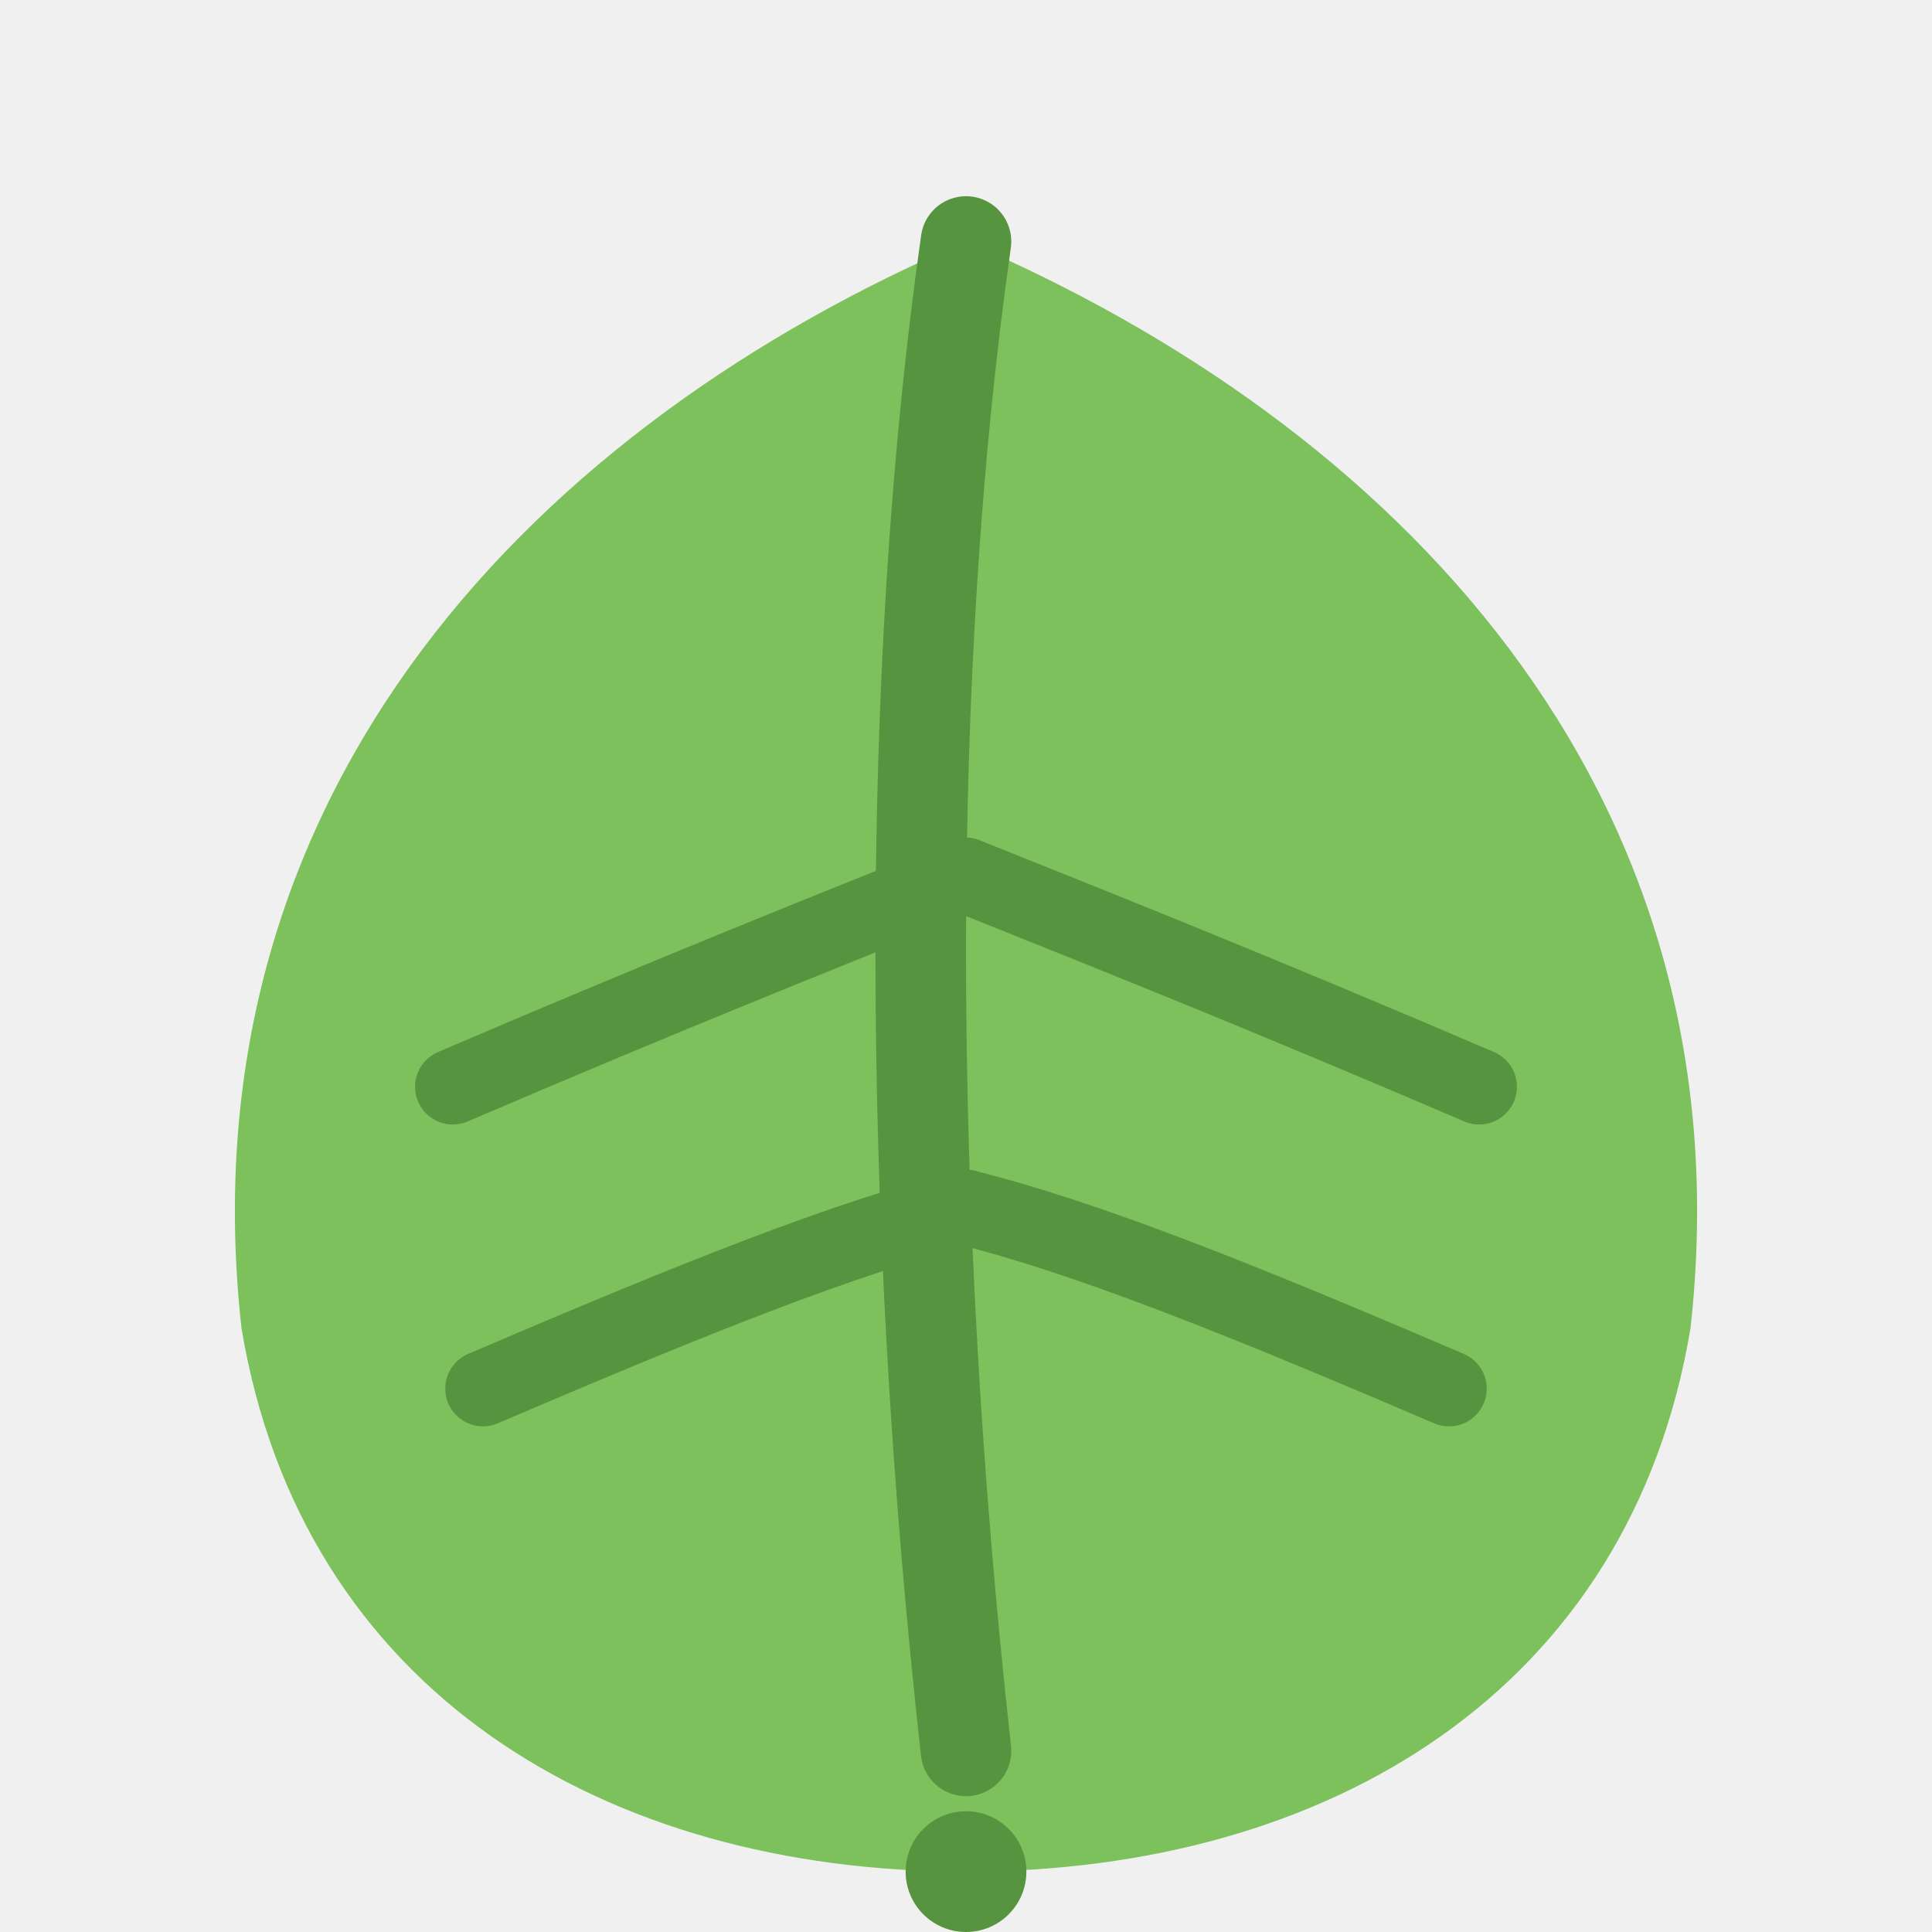
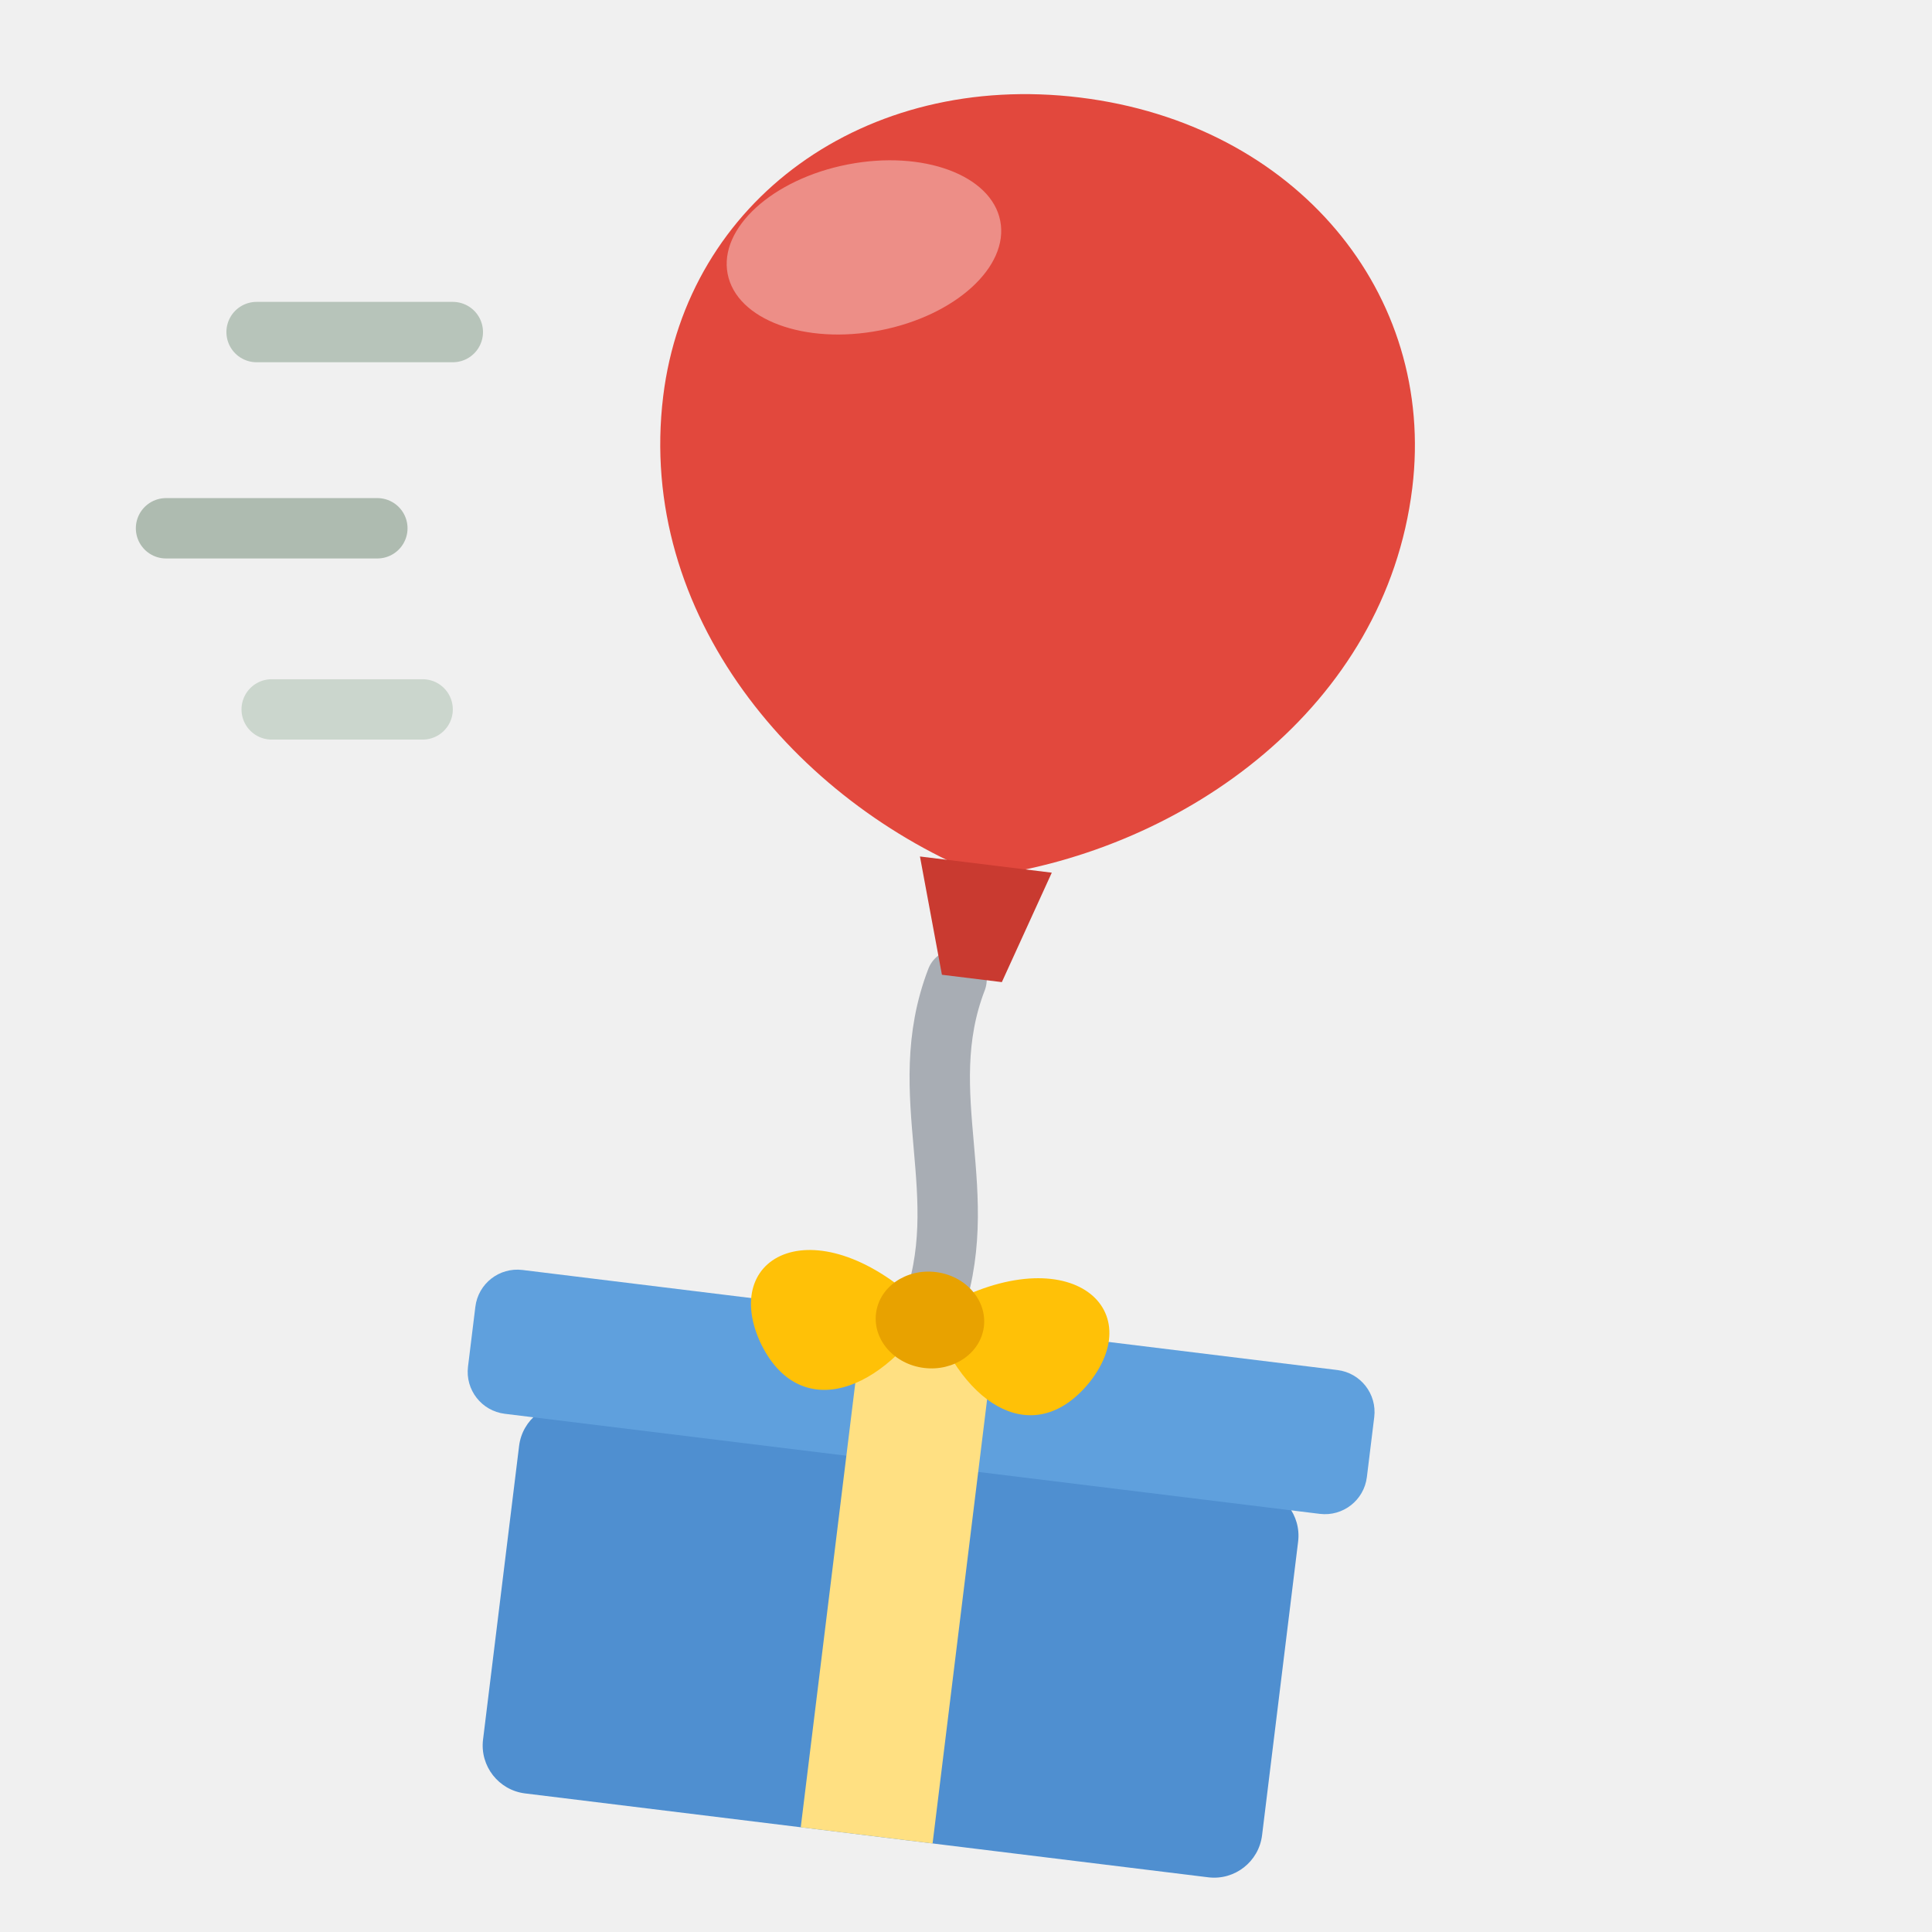
<svg xmlns="http://www.w3.org/2000/svg" viewBox="0 0 64 64">
-   <path d="M32 8 C18 14 6 26 8 44 C10 56 20 62 32 62 C44 62 54 56 56 44 C58 26 46 14 32 8 Z" fill="#7cc15c" />
-   <path d="M32 58 C30 40 30 22 32 8" fill="none" stroke="#57943f" stroke-width="3" stroke-linecap="round" />
-   <path d="M15 36 C22 33 27 31 32 29" fill="none" stroke="#57943f" stroke-width="2.5" stroke-linecap="round" />
-   <path d="M16 46 C23 43 28 41 32 40" fill="none" stroke="#57943f" stroke-width="2.5" stroke-linecap="round" />
-   <path d="M49 36 C42 33 37 31 32 29" fill="none" stroke="#57943f" stroke-width="2.5" stroke-linecap="round" />
-   <path d="M48 46 C41 43 36 41 32 40" fill="none" stroke="#57943f" stroke-width="2.5" stroke-linecap="round" />
-   <rect x="30" y="60" width="4" height="4" rx="2" fill="#57943f" />
+   <path d="M8.5 11 H15" stroke="#b7c4ba" stroke-width="2" stroke-linecap="round" fill="none" />
+   <path d="M5.5 17.5 H12.5" stroke="#aebbb0" stroke-width="2" stroke-linecap="round" fill="none" />
+   <path d="M9 23.5 H14" stroke="#cbd6cd" stroke-width="2" stroke-linecap="round" fill="none" />
+   <g transform="rotate(7 32 34)">
+     <path d="M31.5 32.5 C30.5 36.5 33 39.5 32 43.6" fill="none" stroke="#a8adb4" stroke-width="2" stroke-linecap="round" />
+     <defs>
+       <clipPath id="b">
+         <path d="M32 3 C24.8 3 19.5 8 19.5 14.5 C19.5 21.8 25.5 27.3 32 29 C38.5 27.3 44.5 21.8 44.5 14.5 C44.5 8 39.2 3 32 3 Z" />
+       </clipPath>
+     </defs>
+     <path d="M32 3 C24.8 3 19.5 8 19.5 14.5 C19.5 21.8 25.5 27.3 32 29 C38.5 27.3 44.5 21.8 44.5 14.5 C44.5 8 39.2 3 32 3 Z" fill="#e2483d" />
+     <g clip-path="url(#b)">
+       <ellipse cx="25.5" cy="8.8" rx="4.6" ry="2.8" fill="#ffffff" opacity=".38" transform="rotate(-18 25.5 8.8)" />
+     </g>
+     <path d="M29.8 28.6 L34.2 28.6 L33 32.4 L31 32.4 Z" fill="#c93a30" />
+     <g transform="translate(32,46)">
+       <rect x="-13" y="2" width="26" height="13" rx="1.6" fill="#4f8fd0" />
+       <rect x="-15" y="-2.2" width="30" height="4.8" rx="1.4" fill="#5fa0dd" />
+       <rect x="-2.2" y="-2.2" width="4.4" height="17.2" fill="#ffe082" />
+       <path d="M0 -2.4 C-4 -5.6 -7.2 -3.6 -5.5 -.8 C-4 1.6 -1.5 .6 0 -2.4 Z" fill="#ffc107" />
+       <path d="M0 -2.4 C4 -5.6 7.2 -3.6 5.5 -.8 C4 1.6 1.5 .6 0 -2.4 Z" fill="#ffc107" />
+       <ellipse cx="0" cy="-2.2" rx="1.8" ry="1.6" fill="#e8a200" />
+     </g>
+   </g>
</svg>
